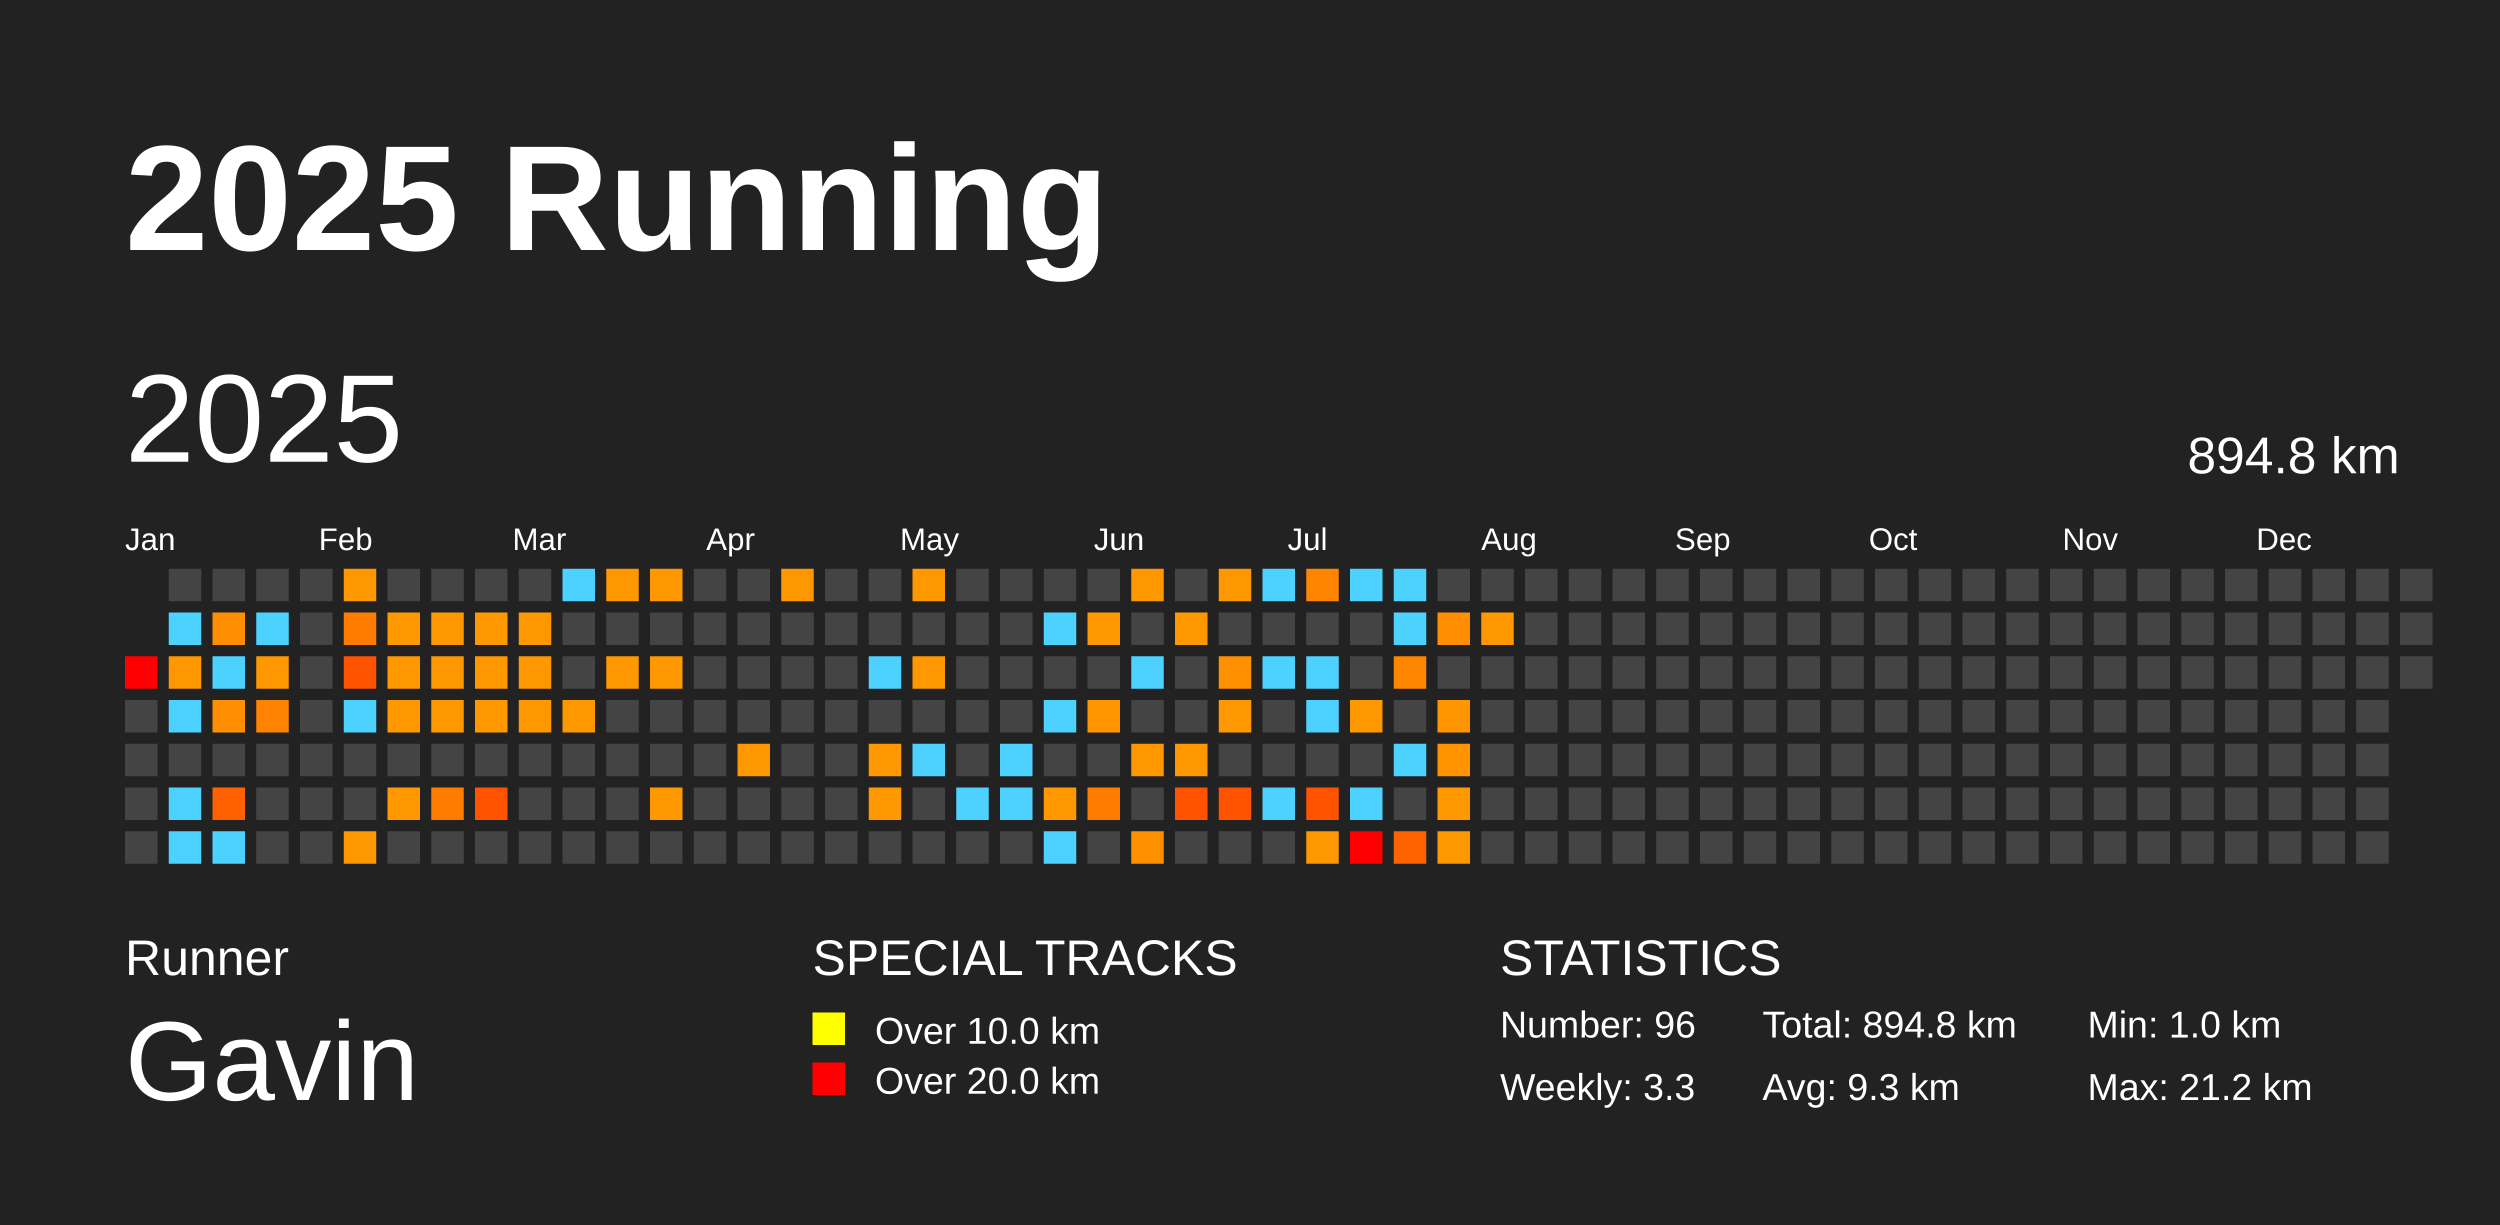
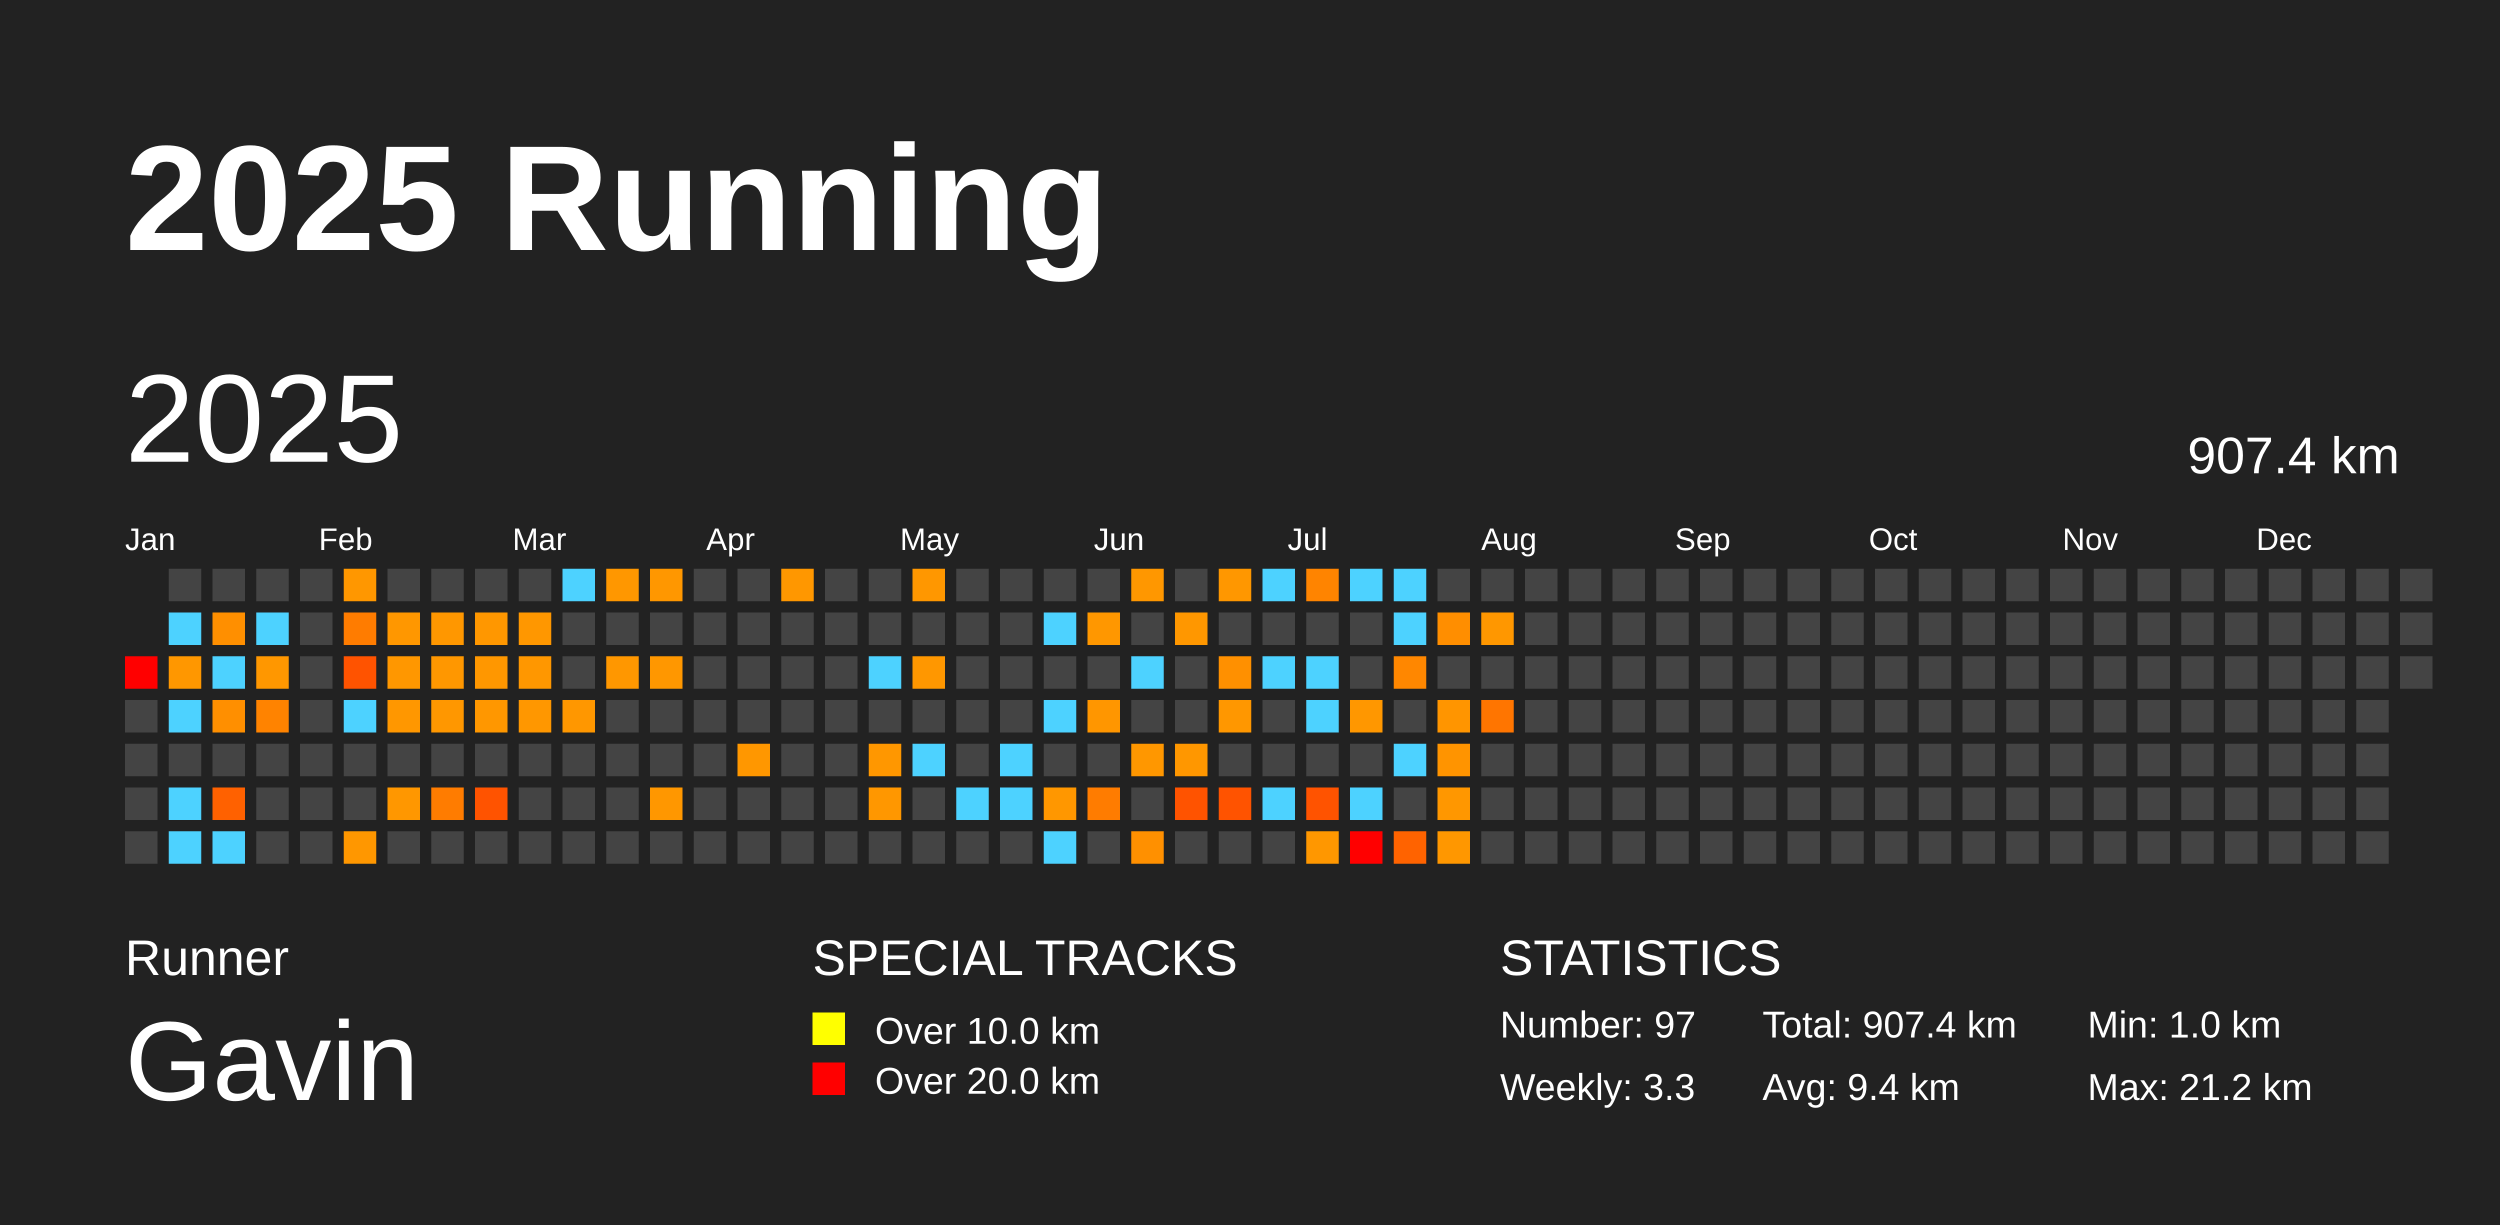
<svg xmlns="http://www.w3.org/2000/svg" baseProfile="full" height="98mm" version="1.1" viewBox="0,0,200,98" width="200mm">
  <defs />
  <rect fill="#222222" height="98" width="200" x="0" y="0" />
  <text fill="#FFFFFF" style="font-size:12px; font-family:Arial; font-weight:bold;" x="10" y="20">2025 Running</text>
  <text fill="#FFFFFF" style="font-size:4px; font-family:Arial" x="10" y="78">Runner</text>
  <text fill="#FFFFFF" style="font-size:9px; font-family:Arial" x="10" y="88">Gavin</text>
  <text fill="#FFFFFF" style="font-size:4px; font-family:Arial" x="65" y="78">SPECIAL TRACKS</text>
  <rect fill="yellow" height="2.6" width="2.6" x="65" y="81" />
  <text fill="#FFFFFF" style="font-size:3px; font-family:Arial" x="70" y="83.5">Over 10.0 km</text>
  <rect fill="red" height="2.6" width="2.6" x="65" y="85" />
  <text fill="#FFFFFF" style="font-size:3px; font-family:Arial" x="70" y="87.5">Over 20.0 km</text>
  <text fill="#FFFFFF" style="font-size:4px; font-family:Arial" x="120" y="78">STATISTICS</text>
-   <text fill="#FFFFFF" style="font-size:3px; font-family:Arial" x="120" y="83">Number: 96</text>
+   <text fill="#FFFFFF" style="font-size:3px; font-family:Arial" x="120" y="83">Number: 97</text>
  <text fill="#FFFFFF" style="font-size:3px; font-family:Arial" x="120" y="88">Weekly: 3.3</text>
-   <text fill="#FFFFFF" style="font-size:3px; font-family:Arial" x="141" y="83">Total: 894.8 km</text>
-   <text fill="#FFFFFF" style="font-size:3px; font-family:Arial" x="141" y="88">Avg: 9.3 km</text>
+   <text fill="#FFFFFF" style="font-size:3px; font-family:Arial" x="141" y="83">Total: 907.4 km</text>
+   <text fill="#FFFFFF" style="font-size:3px; font-family:Arial" x="141" y="88">Avg: 9.4 km</text>
  <text fill="#FFFFFF" style="font-size:3px; font-family:Arial" x="167" y="83">Min: 1.0 km</text>
  <text fill="#FFFFFF" style="font-size:3px; font-family:Arial" x="167" y="88">Max: 21.2 km</text>
  <text dominant-baseline="hanging" fill="#FFFFFF" style="font-size:10.0px; font-family:Arial;" x="10" y="30">2025</text>
-   <text dominant-baseline="hanging" fill="#FFFFFF" style="font-size:4.125px; font-family:Arial;" x="175" y="35">894.8 km</text>
+   <text dominant-baseline="hanging" fill="#FFFFFF" style="font-size:4.125px; font-family:Arial;" x="175" y="35">907.4 km</text>
  <text fill="#FFFFFF" style="font-size:2.5px; font-family:Arial" x="10.0" y="44">Jan</text>
  <text fill="#FFFFFF" style="font-size:2.5px; font-family:Arial" x="25.5" y="44">Feb</text>
  <text fill="#FFFFFF" style="font-size:2.5px; font-family:Arial" x="41.0" y="44">Mar</text>
  <text fill="#FFFFFF" style="font-size:2.5px; font-family:Arial" x="56.5" y="44">Apr</text>
  <text fill="#FFFFFF" style="font-size:2.5px; font-family:Arial" x="72.0" y="44">May</text>
  <text fill="#FFFFFF" style="font-size:2.5px; font-family:Arial" x="87.5" y="44">Jun</text>
  <text fill="#FFFFFF" style="font-size:2.5px; font-family:Arial" x="103.0" y="44">Jul</text>
  <text fill="#FFFFFF" style="font-size:2.5px; font-family:Arial" x="118.5" y="44">Aug</text>
  <text fill="#FFFFFF" style="font-size:2.5px; font-family:Arial" x="134.0" y="44">Sep</text>
  <text fill="#FFFFFF" style="font-size:2.5px; font-family:Arial" x="149.5" y="44">Oct</text>
  <text fill="#FFFFFF" style="font-size:2.5px; font-family:Arial" x="165.0" y="44">Nov</text>
  <text fill="#FFFFFF" style="font-size:2.5px; font-family:Arial" x="180.5" y="44">Dec</text>
  <rect fill="red" height="2.6" width="2.6" x="10.0" y="52.5" />
  <rect fill="#444444" height="2.6" width="2.6" x="10.0" y="56.0" />
  <rect fill="#444444" height="2.6" width="2.6" x="10.0" y="59.5" />
  <rect fill="#444444" height="2.6" width="2.6" x="10.0" y="63.0" />
  <rect fill="#444444" height="2.6" width="2.6" x="10.0" y="66.5" />
  <rect fill="#444444" height="2.6" width="2.6" x="13.5" y="45.5" />
  <rect fill="#4dd2ff" height="2.6" width="2.6" x="13.5" y="49.0" />
  <rect fill="#ff9700" height="2.6" width="2.6" x="13.5" y="52.5" />
  <rect fill="#4dd2ff" height="2.6" width="2.6" x="13.5" y="56.0" />
  <rect fill="#444444" height="2.6" width="2.6" x="13.5" y="59.5" />
  <rect fill="#4dd2ff" height="2.6" width="2.6" x="13.5" y="63.0" />
  <rect fill="#4dd2ff" height="2.6" width="2.6" x="13.5" y="66.5" />
  <rect fill="#444444" height="2.6" width="2.6" x="17.0" y="45.5" />
  <rect fill="#ff8f00" height="2.6" width="2.6" x="17.0" y="49.0" />
  <rect fill="#4dd2ff" height="2.6" width="2.6" x="17.0" y="52.5" />
  <rect fill="#ff8f00" height="2.6" width="2.6" x="17.0" y="56.0" />
  <rect fill="#444444" height="2.6" width="2.6" x="17.0" y="59.5" />
  <rect fill="#ff6100" height="2.6" width="2.6" x="17.0" y="63.0" />
  <rect fill="#4dd2ff" height="2.6" width="2.6" x="17.0" y="66.5" />
  <rect fill="#444444" height="2.6" width="2.6" x="20.5" y="45.5" />
  <rect fill="#4dd2ff" height="2.6" width="2.6" x="20.5" y="49.0" />
  <rect fill="#ff9700" height="2.6" width="2.6" x="20.5" y="52.5" />
  <rect fill="#ff8300" height="2.6" width="2.6" x="20.5" y="56.0" />
  <rect fill="#444444" height="2.6" width="2.6" x="20.5" y="59.5" />
  <rect fill="#444444" height="2.6" width="2.6" x="20.5" y="63.0" />
  <rect fill="#444444" height="2.6" width="2.6" x="20.5" y="66.5" />
  <rect fill="#444444" height="2.6" width="2.6" x="24.0" y="45.5" />
  <rect fill="#444444" height="2.6" width="2.6" x="24.0" y="49.0" />
  <rect fill="#444444" height="2.6" width="2.6" x="24.0" y="52.5" />
  <rect fill="#444444" height="2.6" width="2.6" x="24.0" y="56.0" />
  <rect fill="#444444" height="2.6" width="2.6" x="24.0" y="59.5" />
  <rect fill="#444444" height="2.6" width="2.6" x="24.0" y="63.0" />
  <rect fill="#444444" height="2.6" width="2.6" x="24.0" y="66.5" />
  <rect fill="#ff9700" height="2.6" width="2.6" x="27.5" y="45.5" />
  <rect fill="#ff7c00" height="2.6" width="2.6" x="27.5" y="49.0" />
  <rect fill="#ff5300" height="2.6" width="2.6" x="27.5" y="52.5" />
  <rect fill="#4dd2ff" height="2.6" width="2.6" x="27.5" y="56.0" />
  <rect fill="#444444" height="2.6" width="2.6" x="27.5" y="59.5" />
  <rect fill="#444444" height="2.6" width="2.6" x="27.5" y="63.0" />
  <rect fill="#ff9700" height="2.6" width="2.6" x="27.5" y="66.5" />
  <rect fill="#444444" height="2.6" width="2.6" x="31.0" y="45.5" />
  <rect fill="#ff9700" height="2.6" width="2.6" x="31.0" y="49.0" />
  <rect fill="#ff9700" height="2.6" width="2.6" x="31.0" y="52.5" />
  <rect fill="#ff9700" height="2.6" width="2.6" x="31.0" y="56.0" />
  <rect fill="#444444" height="2.6" width="2.6" x="31.0" y="59.5" />
  <rect fill="#ff9700" height="2.6" width="2.6" x="31.0" y="63.0" />
  <rect fill="#444444" height="2.6" width="2.6" x="31.0" y="66.5" />
  <rect fill="#444444" height="2.6" width="2.6" x="34.5" y="45.5" />
  <rect fill="#ff9700" height="2.6" width="2.6" x="34.5" y="49.0" />
  <rect fill="#ff9700" height="2.6" width="2.6" x="34.5" y="52.5" />
  <rect fill="#ff9700" height="2.6" width="2.6" x="34.5" y="56.0" />
  <rect fill="#444444" height="2.6" width="2.6" x="34.5" y="59.5" />
  <rect fill="#ff7c00" height="2.6" width="2.6" x="34.5" y="63.0" />
  <rect fill="#444444" height="2.6" width="2.6" x="34.5" y="66.5" />
  <rect fill="#444444" height="2.6" width="2.6" x="38.0" y="45.5" />
  <rect fill="#ff9700" height="2.6" width="2.6" x="38.0" y="49.0" />
  <rect fill="#ff9700" height="2.6" width="2.6" x="38.0" y="52.5" />
  <rect fill="#ff9700" height="2.6" width="2.6" x="38.0" y="56.0" />
  <rect fill="#444444" height="2.6" width="2.6" x="38.0" y="59.5" />
  <rect fill="#ff5300" height="2.6" width="2.6" x="38.0" y="63.0" />
  <rect fill="#444444" height="2.6" width="2.6" x="38.0" y="66.5" />
  <rect fill="#444444" height="2.6" width="2.6" x="41.5" y="45.5" />
  <rect fill="#ff9700" height="2.6" width="2.6" x="41.5" y="49.0" />
  <rect fill="#ff9700" height="2.6" width="2.6" x="41.5" y="52.5" />
  <rect fill="#ff9700" height="2.6" width="2.6" x="41.5" y="56.0" />
  <rect fill="#444444" height="2.6" width="2.6" x="41.5" y="59.5" />
  <rect fill="#444444" height="2.6" width="2.6" x="41.5" y="63.0" />
  <rect fill="#444444" height="2.6" width="2.6" x="41.5" y="66.5" />
  <rect fill="#4dd2ff" height="2.6" width="2.6" x="45.0" y="45.5" />
  <rect fill="#444444" height="2.6" width="2.6" x="45.0" y="49.0" />
  <rect fill="#444444" height="2.6" width="2.6" x="45.0" y="52.5" />
  <rect fill="#ff9700" height="2.6" width="2.6" x="45.0" y="56.0" />
  <rect fill="#444444" height="2.6" width="2.6" x="45.0" y="59.5" />
  <rect fill="#444444" height="2.6" width="2.6" x="45.0" y="63.0" />
  <rect fill="#444444" height="2.6" width="2.6" x="45.0" y="66.5" />
  <rect fill="#ff9700" height="2.6" width="2.6" x="48.5" y="45.5" />
  <rect fill="#444444" height="2.6" width="2.6" x="48.5" y="49.0" />
  <rect fill="#ff9700" height="2.6" width="2.6" x="48.5" y="52.5" />
  <rect fill="#444444" height="2.6" width="2.6" x="48.5" y="56.0" />
  <rect fill="#444444" height="2.6" width="2.6" x="48.5" y="59.5" />
  <rect fill="#444444" height="2.6" width="2.6" x="48.5" y="63.0" />
  <rect fill="#444444" height="2.6" width="2.6" x="48.5" y="66.5" />
  <rect fill="#ff9700" height="2.6" width="2.6" x="52.0" y="45.5" />
  <rect fill="#444444" height="2.6" width="2.6" x="52.0" y="49.0" />
  <rect fill="#ff9700" height="2.6" width="2.6" x="52.0" y="52.5" />
  <rect fill="#444444" height="2.6" width="2.6" x="52.0" y="56.0" />
  <rect fill="#444444" height="2.6" width="2.6" x="52.0" y="59.5" />
  <rect fill="#ff9700" height="2.6" width="2.6" x="52.0" y="63.0" />
  <rect fill="#444444" height="2.6" width="2.6" x="52.0" y="66.5" />
  <rect fill="#444444" height="2.6" width="2.6" x="55.5" y="45.5" />
  <rect fill="#444444" height="2.6" width="2.6" x="55.5" y="49.0" />
  <rect fill="#444444" height="2.6" width="2.6" x="55.5" y="52.5" />
  <rect fill="#444444" height="2.6" width="2.6" x="55.5" y="56.0" />
  <rect fill="#444444" height="2.6" width="2.6" x="55.5" y="59.5" />
  <rect fill="#444444" height="2.6" width="2.6" x="55.5" y="63.0" />
  <rect fill="#444444" height="2.6" width="2.6" x="55.5" y="66.5" />
  <rect fill="#444444" height="2.6" width="2.6" x="59.0" y="45.5" />
  <rect fill="#444444" height="2.6" width="2.6" x="59.0" y="49.0" />
  <rect fill="#444444" height="2.6" width="2.6" x="59.0" y="52.5" />
  <rect fill="#444444" height="2.6" width="2.6" x="59.0" y="56.0" />
  <rect fill="#ff9700" height="2.6" width="2.6" x="59.0" y="59.5" />
  <rect fill="#444444" height="2.6" width="2.6" x="59.0" y="63.0" />
  <rect fill="#444444" height="2.6" width="2.6" x="59.0" y="66.5" />
  <rect fill="#ff9700" height="2.6" width="2.6" x="62.5" y="45.5" />
  <rect fill="#444444" height="2.6" width="2.6" x="62.5" y="49.0" />
  <rect fill="#444444" height="2.6" width="2.6" x="62.5" y="52.5" />
  <rect fill="#444444" height="2.6" width="2.6" x="62.5" y="56.0" />
  <rect fill="#444444" height="2.6" width="2.6" x="62.5" y="59.5" />
  <rect fill="#444444" height="2.6" width="2.6" x="62.5" y="63.0" />
  <rect fill="#444444" height="2.6" width="2.6" x="62.5" y="66.5" />
  <rect fill="#444444" height="2.6" width="2.6" x="66.0" y="45.5" />
  <rect fill="#444444" height="2.6" width="2.6" x="66.0" y="49.0" />
  <rect fill="#444444" height="2.6" width="2.6" x="66.0" y="52.5" />
  <rect fill="#444444" height="2.6" width="2.6" x="66.0" y="56.0" />
  <rect fill="#444444" height="2.6" width="2.6" x="66.0" y="59.5" />
  <rect fill="#444444" height="2.6" width="2.6" x="66.0" y="63.0" />
  <rect fill="#444444" height="2.6" width="2.6" x="66.0" y="66.5" />
  <rect fill="#444444" height="2.6" width="2.6" x="69.5" y="45.5" />
  <rect fill="#444444" height="2.6" width="2.6" x="69.5" y="49.0" />
  <rect fill="#4dd2ff" height="2.6" width="2.6" x="69.5" y="52.5" />
  <rect fill="#444444" height="2.6" width="2.6" x="69.5" y="56.0" />
  <rect fill="#ff9700" height="2.6" width="2.6" x="69.5" y="59.5" />
  <rect fill="#ff9700" height="2.6" width="2.6" x="69.5" y="63.0" />
  <rect fill="#444444" height="2.6" width="2.6" x="69.5" y="66.5" />
  <rect fill="#ff9700" height="2.6" width="2.6" x="73.0" y="45.5" />
  <rect fill="#444444" height="2.6" width="2.6" x="73.0" y="49.0" />
  <rect fill="#ff9700" height="2.6" width="2.6" x="73.0" y="52.5" />
  <rect fill="#444444" height="2.6" width="2.6" x="73.0" y="56.0" />
  <rect fill="#4dd2ff" height="2.6" width="2.6" x="73.0" y="59.5" />
  <rect fill="#444444" height="2.6" width="2.6" x="73.0" y="63.0" />
  <rect fill="#444444" height="2.6" width="2.6" x="73.0" y="66.5" />
  <rect fill="#444444" height="2.6" width="2.6" x="76.5" y="45.5" />
  <rect fill="#444444" height="2.6" width="2.6" x="76.5" y="49.0" />
  <rect fill="#444444" height="2.6" width="2.6" x="76.5" y="52.5" />
  <rect fill="#444444" height="2.6" width="2.6" x="76.5" y="56.0" />
  <rect fill="#444444" height="2.6" width="2.6" x="76.5" y="59.5" />
  <rect fill="#4dd2ff" height="2.6" width="2.6" x="76.5" y="63.0" />
  <rect fill="#444444" height="2.6" width="2.6" x="76.5" y="66.5" />
  <rect fill="#444444" height="2.6" width="2.6" x="80.0" y="45.5" />
  <rect fill="#444444" height="2.6" width="2.6" x="80.0" y="49.0" />
  <rect fill="#444444" height="2.6" width="2.6" x="80.0" y="52.5" />
  <rect fill="#444444" height="2.6" width="2.6" x="80.0" y="56.0" />
  <rect fill="#4dd2ff" height="2.6" width="2.6" x="80.0" y="59.5" />
  <rect fill="#4dd2ff" height="2.6" width="2.6" x="80.0" y="63.0" />
  <rect fill="#444444" height="2.6" width="2.6" x="80.0" y="66.5" />
  <rect fill="#444444" height="2.6" width="2.6" x="83.5" y="45.5" />
  <rect fill="#4dd2ff" height="2.6" width="2.6" x="83.5" y="49.0" />
  <rect fill="#444444" height="2.6" width="2.6" x="83.5" y="52.5" />
  <rect fill="#4dd2ff" height="2.6" width="2.6" x="83.5" y="56.0" />
  <rect fill="#444444" height="2.6" width="2.6" x="83.5" y="59.5" />
  <rect fill="#ff9700" height="2.6" width="2.6" x="83.5" y="63.0" />
  <rect fill="#4dd2ff" height="2.6" width="2.6" x="83.5" y="66.5" />
  <rect fill="#444444" height="2.6" width="2.6" x="87.0" y="45.5" />
  <rect fill="#ff9700" height="2.6" width="2.6" x="87.0" y="49.0" />
  <rect fill="#444444" height="2.6" width="2.6" x="87.0" y="52.5" />
  <rect fill="#ff9600" height="2.6" width="2.6" x="87.0" y="56.0" />
  <rect fill="#444444" height="2.6" width="2.6" x="87.0" y="59.5" />
  <rect fill="#ff7c00" height="2.6" width="2.6" x="87.0" y="63.0" />
  <rect fill="#444444" height="2.6" width="2.6" x="87.0" y="66.5" />
  <rect fill="#ff9700" height="2.6" width="2.6" x="90.5" y="45.5" />
  <rect fill="#444444" height="2.6" width="2.6" x="90.5" y="49.0" />
  <rect fill="#4dd2ff" height="2.6" width="2.6" x="90.5" y="52.5" />
  <rect fill="#444444" height="2.6" width="2.6" x="90.5" y="56.0" />
  <rect fill="#ff9700" height="2.6" width="2.6" x="90.5" y="59.5" />
  <rect fill="#444444" height="2.6" width="2.6" x="90.5" y="63.0" />
  <rect fill="#ff9000" height="2.6" width="2.6" x="90.5" y="66.5" />
  <rect fill="#444444" height="2.6" width="2.6" x="94.0" y="45.5" />
  <rect fill="#ff9700" height="2.6" width="2.6" x="94.0" y="49.0" />
  <rect fill="#444444" height="2.6" width="2.6" x="94.0" y="52.5" />
  <rect fill="#444444" height="2.6" width="2.6" x="94.0" y="56.0" />
  <rect fill="#ff9700" height="2.6" width="2.6" x="94.0" y="59.5" />
  <rect fill="#ff5300" height="2.6" width="2.6" x="94.0" y="63.0" />
  <rect fill="#444444" height="2.6" width="2.6" x="94.0" y="66.5" />
  <rect fill="#ff9700" height="2.6" width="2.6" x="97.5" y="45.5" />
  <rect fill="#444444" height="2.6" width="2.6" x="97.5" y="49.0" />
  <rect fill="#ff9000" height="2.6" width="2.6" x="97.5" y="52.5" />
  <rect fill="#ff9700" height="2.6" width="2.6" x="97.5" y="56.0" />
  <rect fill="#444444" height="2.6" width="2.6" x="97.5" y="59.5" />
  <rect fill="#ff5300" height="2.6" width="2.6" x="97.5" y="63.0" />
  <rect fill="#444444" height="2.6" width="2.6" x="97.5" y="66.5" />
  <rect fill="#4dd2ff" height="2.6" width="2.6" x="101.0" y="45.5" />
  <rect fill="#444444" height="2.6" width="2.6" x="101.0" y="49.0" />
  <rect fill="#4dd2ff" height="2.6" width="2.6" x="101.0" y="52.5" />
  <rect fill="#444444" height="2.6" width="2.6" x="101.0" y="56.0" />
  <rect fill="#444444" height="2.6" width="2.6" x="101.0" y="59.5" />
  <rect fill="#4dd2ff" height="2.6" width="2.6" x="101.0" y="63.0" />
  <rect fill="#444444" height="2.6" width="2.6" x="101.0" y="66.5" />
  <rect fill="#ff8400" height="2.6" width="2.6" x="104.5" y="45.5" />
  <rect fill="#444444" height="2.6" width="2.6" x="104.5" y="49.0" />
  <rect fill="#4dd2ff" height="2.6" width="2.6" x="104.5" y="52.5" />
  <rect fill="#4dd2ff" height="2.6" width="2.6" x="104.5" y="56.0" />
  <rect fill="#444444" height="2.6" width="2.6" x="104.5" y="59.5" />
  <rect fill="#ff5300" height="2.6" width="2.6" x="104.5" y="63.0" />
  <rect fill="#ff9700" height="2.6" width="2.6" x="104.5" y="66.5" />
  <rect fill="#4dd2ff" height="2.6" width="2.6" x="108.0" y="45.5" />
  <rect fill="#444444" height="2.6" width="2.6" x="108.0" y="49.0" />
  <rect fill="#444444" height="2.6" width="2.6" x="108.0" y="52.5" />
  <rect fill="#ff9700" height="2.6" width="2.6" x="108.0" y="56.0" />
  <rect fill="#444444" height="2.6" width="2.6" x="108.0" y="59.5" />
  <rect fill="#4dd2ff" height="2.6" width="2.6" x="108.0" y="63.0" />
  <rect fill="red" height="2.6" width="2.6" x="108.0" y="66.5" />
  <rect fill="#4dd2ff" height="2.6" width="2.6" x="111.5" y="45.5" />
  <rect fill="#4dd2ff" height="2.6" width="2.6" x="111.5" y="49.0" />
  <rect fill="#ff8700" height="2.6" width="2.6" x="111.5" y="52.5" />
  <rect fill="#444444" height="2.6" width="2.6" x="111.5" y="56.0" />
  <rect fill="#4dd2ff" height="2.6" width="2.6" x="111.5" y="59.5" />
  <rect fill="#444444" height="2.6" width="2.6" x="111.5" y="63.0" />
  <rect fill="#ff6300" height="2.6" width="2.6" x="111.5" y="66.5" />
  <rect fill="#444444" height="2.6" width="2.6" x="115.0" y="45.5" />
  <rect fill="#ff8e00" height="2.6" width="2.6" x="115.0" y="49.0" />
  <rect fill="#444444" height="2.6" width="2.6" x="115.0" y="52.5" />
  <rect fill="#ff9500" height="2.6" width="2.6" x="115.0" y="56.0" />
  <rect fill="#ff9400" height="2.6" width="2.6" x="115.0" y="59.5" />
  <rect fill="#ff9700" height="2.6" width="2.6" x="115.0" y="63.0" />
  <rect fill="#ff9700" height="2.6" width="2.6" x="115.0" y="66.5" />
  <rect fill="#444444" height="2.6" width="2.6" x="118.5" y="45.5" />
  <rect fill="#ff9700" height="2.6" width="2.6" x="118.5" y="49.0" />
  <rect fill="#444444" height="2.6" width="2.6" x="118.5" y="52.5" />
-   <rect fill="#444444" height="2.6" width="2.6" x="118.5" y="56.0" />
+   <rect fill="#ff7500" height="2.6" width="2.6" x="118.5" y="56.0" />
  <rect fill="#444444" height="2.6" width="2.6" x="118.5" y="59.5" />
  <rect fill="#444444" height="2.6" width="2.6" x="118.5" y="63.0" />
  <rect fill="#444444" height="2.6" width="2.6" x="118.5" y="66.5" />
  <rect fill="#444444" height="2.6" width="2.6" x="122.0" y="45.5" />
  <rect fill="#444444" height="2.6" width="2.6" x="122.0" y="49.0" />
  <rect fill="#444444" height="2.6" width="2.6" x="122.0" y="52.5" />
  <rect fill="#444444" height="2.6" width="2.6" x="122.0" y="56.0" />
  <rect fill="#444444" height="2.6" width="2.6" x="122.0" y="59.5" />
  <rect fill="#444444" height="2.6" width="2.6" x="122.0" y="63.0" />
  <rect fill="#444444" height="2.6" width="2.6" x="122.0" y="66.5" />
  <rect fill="#444444" height="2.6" width="2.6" x="125.5" y="45.5" />
  <rect fill="#444444" height="2.6" width="2.6" x="125.5" y="49.0" />
  <rect fill="#444444" height="2.6" width="2.6" x="125.5" y="52.5" />
  <rect fill="#444444" height="2.6" width="2.6" x="125.5" y="56.0" />
  <rect fill="#444444" height="2.6" width="2.6" x="125.5" y="59.5" />
  <rect fill="#444444" height="2.6" width="2.6" x="125.5" y="63.0" />
  <rect fill="#444444" height="2.6" width="2.6" x="125.5" y="66.5" />
  <rect fill="#444444" height="2.6" width="2.6" x="129.0" y="45.5" />
  <rect fill="#444444" height="2.6" width="2.6" x="129.0" y="49.0" />
  <rect fill="#444444" height="2.6" width="2.6" x="129.0" y="52.5" />
  <rect fill="#444444" height="2.6" width="2.6" x="129.0" y="56.0" />
  <rect fill="#444444" height="2.6" width="2.6" x="129.0" y="59.5" />
  <rect fill="#444444" height="2.6" width="2.6" x="129.0" y="63.0" />
  <rect fill="#444444" height="2.6" width="2.6" x="129.0" y="66.5" />
  <rect fill="#444444" height="2.6" width="2.6" x="132.5" y="45.5" />
  <rect fill="#444444" height="2.6" width="2.6" x="132.5" y="49.0" />
  <rect fill="#444444" height="2.6" width="2.6" x="132.5" y="52.5" />
  <rect fill="#444444" height="2.6" width="2.6" x="132.5" y="56.0" />
  <rect fill="#444444" height="2.6" width="2.6" x="132.5" y="59.5" />
  <rect fill="#444444" height="2.6" width="2.6" x="132.5" y="63.0" />
  <rect fill="#444444" height="2.6" width="2.6" x="132.5" y="66.5" />
  <rect fill="#444444" height="2.6" width="2.6" x="136.0" y="45.5" />
  <rect fill="#444444" height="2.6" width="2.6" x="136.0" y="49.0" />
  <rect fill="#444444" height="2.6" width="2.6" x="136.0" y="52.5" />
  <rect fill="#444444" height="2.6" width="2.6" x="136.0" y="56.0" />
  <rect fill="#444444" height="2.6" width="2.6" x="136.0" y="59.5" />
  <rect fill="#444444" height="2.6" width="2.6" x="136.0" y="63.0" />
  <rect fill="#444444" height="2.6" width="2.6" x="136.0" y="66.5" />
  <rect fill="#444444" height="2.6" width="2.6" x="139.5" y="45.5" />
  <rect fill="#444444" height="2.6" width="2.6" x="139.5" y="49.0" />
  <rect fill="#444444" height="2.6" width="2.6" x="139.5" y="52.5" />
  <rect fill="#444444" height="2.6" width="2.6" x="139.5" y="56.0" />
  <rect fill="#444444" height="2.6" width="2.6" x="139.5" y="59.5" />
  <rect fill="#444444" height="2.6" width="2.6" x="139.5" y="63.0" />
  <rect fill="#444444" height="2.6" width="2.6" x="139.5" y="66.5" />
  <rect fill="#444444" height="2.6" width="2.6" x="143.0" y="45.5" />
  <rect fill="#444444" height="2.6" width="2.6" x="143.0" y="49.0" />
  <rect fill="#444444" height="2.6" width="2.6" x="143.0" y="52.5" />
  <rect fill="#444444" height="2.6" width="2.6" x="143.0" y="56.0" />
  <rect fill="#444444" height="2.6" width="2.6" x="143.0" y="59.5" />
  <rect fill="#444444" height="2.6" width="2.6" x="143.0" y="63.0" />
  <rect fill="#444444" height="2.6" width="2.6" x="143.0" y="66.5" />
  <rect fill="#444444" height="2.6" width="2.6" x="146.5" y="45.5" />
  <rect fill="#444444" height="2.6" width="2.6" x="146.5" y="49.0" />
  <rect fill="#444444" height="2.6" width="2.6" x="146.5" y="52.5" />
  <rect fill="#444444" height="2.6" width="2.6" x="146.5" y="56.0" />
  <rect fill="#444444" height="2.6" width="2.6" x="146.5" y="59.5" />
  <rect fill="#444444" height="2.6" width="2.6" x="146.5" y="63.0" />
  <rect fill="#444444" height="2.6" width="2.6" x="146.5" y="66.5" />
  <rect fill="#444444" height="2.6" width="2.6" x="150.0" y="45.5" />
  <rect fill="#444444" height="2.6" width="2.6" x="150.0" y="49.0" />
  <rect fill="#444444" height="2.6" width="2.6" x="150.0" y="52.5" />
  <rect fill="#444444" height="2.6" width="2.6" x="150.0" y="56.0" />
  <rect fill="#444444" height="2.6" width="2.6" x="150.0" y="59.5" />
  <rect fill="#444444" height="2.6" width="2.6" x="150.0" y="63.0" />
  <rect fill="#444444" height="2.6" width="2.6" x="150.0" y="66.5" />
  <rect fill="#444444" height="2.6" width="2.6" x="153.5" y="45.5" />
  <rect fill="#444444" height="2.6" width="2.6" x="153.5" y="49.0" />
  <rect fill="#444444" height="2.6" width="2.6" x="153.5" y="52.5" />
  <rect fill="#444444" height="2.6" width="2.6" x="153.5" y="56.0" />
  <rect fill="#444444" height="2.6" width="2.6" x="153.5" y="59.5" />
  <rect fill="#444444" height="2.6" width="2.6" x="153.5" y="63.0" />
  <rect fill="#444444" height="2.6" width="2.6" x="153.5" y="66.5" />
  <rect fill="#444444" height="2.6" width="2.6" x="157.0" y="45.5" />
  <rect fill="#444444" height="2.6" width="2.6" x="157.0" y="49.0" />
  <rect fill="#444444" height="2.6" width="2.6" x="157.0" y="52.5" />
  <rect fill="#444444" height="2.6" width="2.6" x="157.0" y="56.0" />
  <rect fill="#444444" height="2.6" width="2.6" x="157.0" y="59.5" />
  <rect fill="#444444" height="2.6" width="2.6" x="157.0" y="63.0" />
  <rect fill="#444444" height="2.6" width="2.6" x="157.0" y="66.5" />
  <rect fill="#444444" height="2.6" width="2.6" x="160.5" y="45.5" />
  <rect fill="#444444" height="2.6" width="2.6" x="160.5" y="49.0" />
  <rect fill="#444444" height="2.6" width="2.6" x="160.5" y="52.5" />
  <rect fill="#444444" height="2.6" width="2.6" x="160.5" y="56.0" />
  <rect fill="#444444" height="2.6" width="2.6" x="160.5" y="59.5" />
  <rect fill="#444444" height="2.6" width="2.6" x="160.5" y="63.0" />
  <rect fill="#444444" height="2.6" width="2.6" x="160.5" y="66.5" />
  <rect fill="#444444" height="2.6" width="2.6" x="164.0" y="45.5" />
  <rect fill="#444444" height="2.6" width="2.6" x="164.0" y="49.0" />
  <rect fill="#444444" height="2.6" width="2.6" x="164.0" y="52.5" />
  <rect fill="#444444" height="2.6" width="2.6" x="164.0" y="56.0" />
  <rect fill="#444444" height="2.6" width="2.6" x="164.0" y="59.5" />
  <rect fill="#444444" height="2.6" width="2.6" x="164.0" y="63.0" />
  <rect fill="#444444" height="2.6" width="2.6" x="164.0" y="66.5" />
  <rect fill="#444444" height="2.6" width="2.6" x="167.5" y="45.5" />
  <rect fill="#444444" height="2.6" width="2.6" x="167.5" y="49.0" />
  <rect fill="#444444" height="2.6" width="2.6" x="167.5" y="52.5" />
  <rect fill="#444444" height="2.6" width="2.6" x="167.5" y="56.0" />
  <rect fill="#444444" height="2.6" width="2.6" x="167.5" y="59.5" />
  <rect fill="#444444" height="2.6" width="2.6" x="167.5" y="63.0" />
  <rect fill="#444444" height="2.6" width="2.6" x="167.5" y="66.5" />
  <rect fill="#444444" height="2.6" width="2.6" x="171.0" y="45.5" />
  <rect fill="#444444" height="2.6" width="2.6" x="171.0" y="49.0" />
  <rect fill="#444444" height="2.6" width="2.6" x="171.0" y="52.5" />
  <rect fill="#444444" height="2.6" width="2.6" x="171.0" y="56.0" />
  <rect fill="#444444" height="2.6" width="2.6" x="171.0" y="59.5" />
  <rect fill="#444444" height="2.6" width="2.6" x="171.0" y="63.0" />
  <rect fill="#444444" height="2.6" width="2.6" x="171.0" y="66.5" />
  <rect fill="#444444" height="2.6" width="2.6" x="174.5" y="45.5" />
  <rect fill="#444444" height="2.6" width="2.6" x="174.5" y="49.0" />
  <rect fill="#444444" height="2.6" width="2.6" x="174.5" y="52.5" />
  <rect fill="#444444" height="2.6" width="2.6" x="174.5" y="56.0" />
  <rect fill="#444444" height="2.6" width="2.6" x="174.5" y="59.5" />
  <rect fill="#444444" height="2.6" width="2.6" x="174.5" y="63.0" />
  <rect fill="#444444" height="2.6" width="2.6" x="174.5" y="66.5" />
  <rect fill="#444444" height="2.6" width="2.6" x="178.0" y="45.5" />
  <rect fill="#444444" height="2.6" width="2.6" x="178.0" y="49.0" />
  <rect fill="#444444" height="2.6" width="2.6" x="178.0" y="52.5" />
  <rect fill="#444444" height="2.6" width="2.6" x="178.0" y="56.0" />
  <rect fill="#444444" height="2.6" width="2.6" x="178.0" y="59.5" />
  <rect fill="#444444" height="2.6" width="2.6" x="178.0" y="63.0" />
  <rect fill="#444444" height="2.6" width="2.6" x="178.0" y="66.5" />
  <rect fill="#444444" height="2.6" width="2.6" x="181.5" y="45.5" />
  <rect fill="#444444" height="2.6" width="2.6" x="181.5" y="49.0" />
  <rect fill="#444444" height="2.6" width="2.6" x="181.5" y="52.5" />
  <rect fill="#444444" height="2.6" width="2.6" x="181.5" y="56.0" />
  <rect fill="#444444" height="2.6" width="2.6" x="181.5" y="59.5" />
  <rect fill="#444444" height="2.6" width="2.6" x="181.5" y="63.0" />
  <rect fill="#444444" height="2.6" width="2.6" x="181.5" y="66.5" />
  <rect fill="#444444" height="2.6" width="2.6" x="185.0" y="45.5" />
  <rect fill="#444444" height="2.6" width="2.6" x="185.0" y="49.0" />
  <rect fill="#444444" height="2.6" width="2.6" x="185.0" y="52.5" />
  <rect fill="#444444" height="2.6" width="2.6" x="185.0" y="56.0" />
  <rect fill="#444444" height="2.6" width="2.6" x="185.0" y="59.5" />
  <rect fill="#444444" height="2.6" width="2.6" x="185.0" y="63.0" />
  <rect fill="#444444" height="2.6" width="2.6" x="185.0" y="66.5" />
  <rect fill="#444444" height="2.6" width="2.6" x="188.5" y="45.5" />
  <rect fill="#444444" height="2.6" width="2.6" x="188.5" y="49.0" />
  <rect fill="#444444" height="2.6" width="2.6" x="188.5" y="52.5" />
  <rect fill="#444444" height="2.6" width="2.6" x="188.5" y="56.0" />
  <rect fill="#444444" height="2.6" width="2.6" x="188.5" y="59.5" />
  <rect fill="#444444" height="2.6" width="2.6" x="188.5" y="63.0" />
  <rect fill="#444444" height="2.6" width="2.6" x="188.5" y="66.5" />
  <rect fill="#444444" height="2.6" width="2.6" x="192.0" y="45.5" />
  <rect fill="#444444" height="2.6" width="2.6" x="192.0" y="49.0" />
  <rect fill="#444444" height="2.6" width="2.6" x="192.0" y="52.5" />
</svg>
